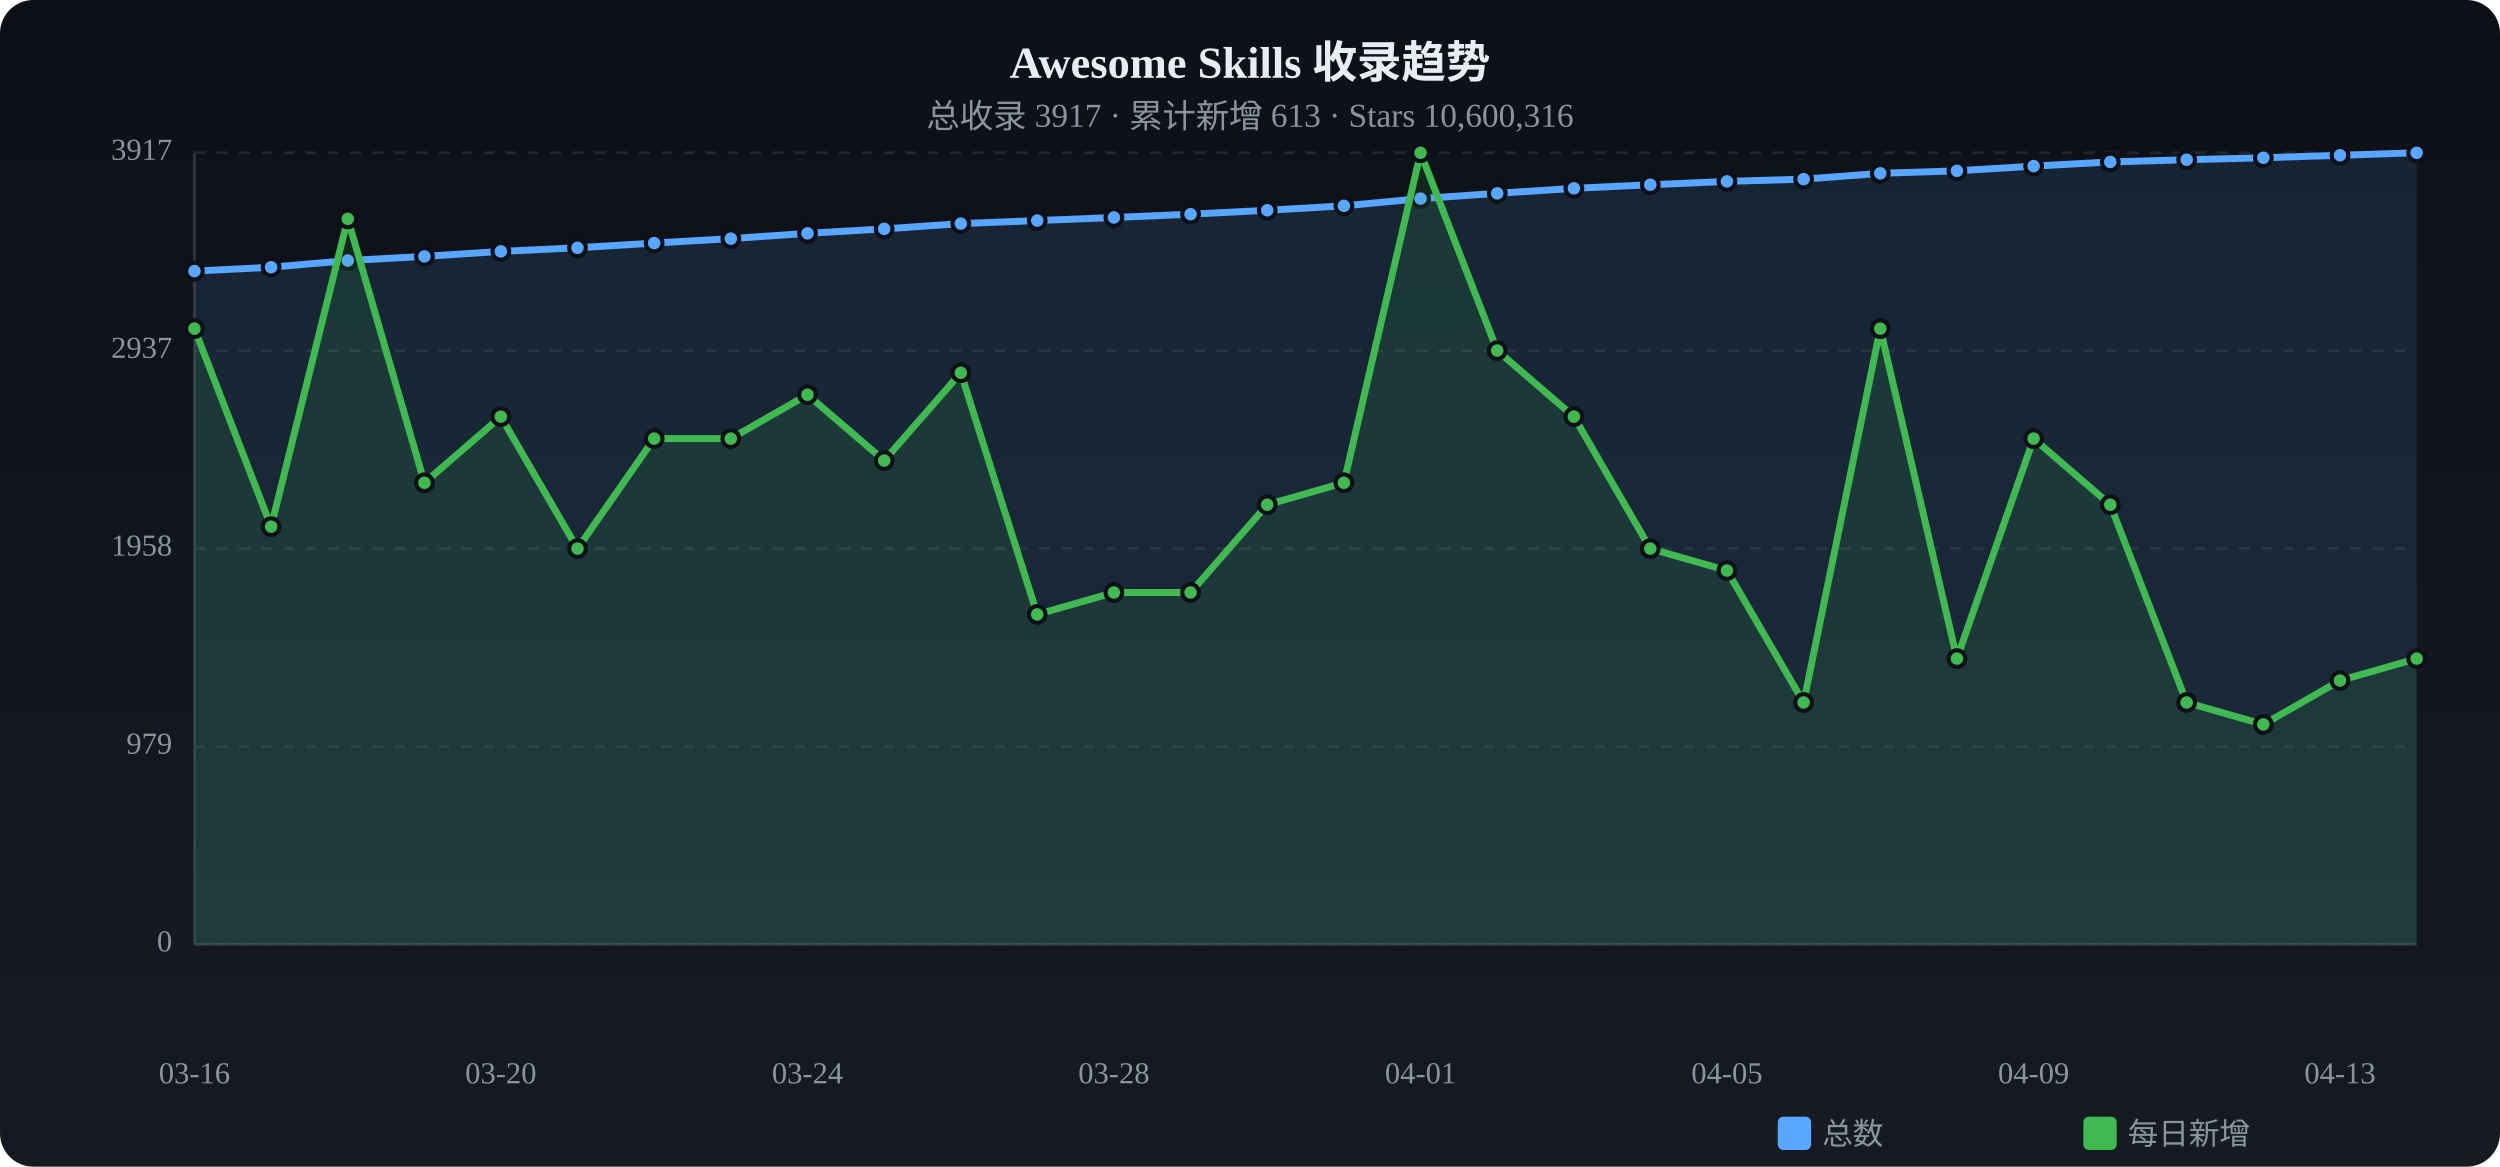
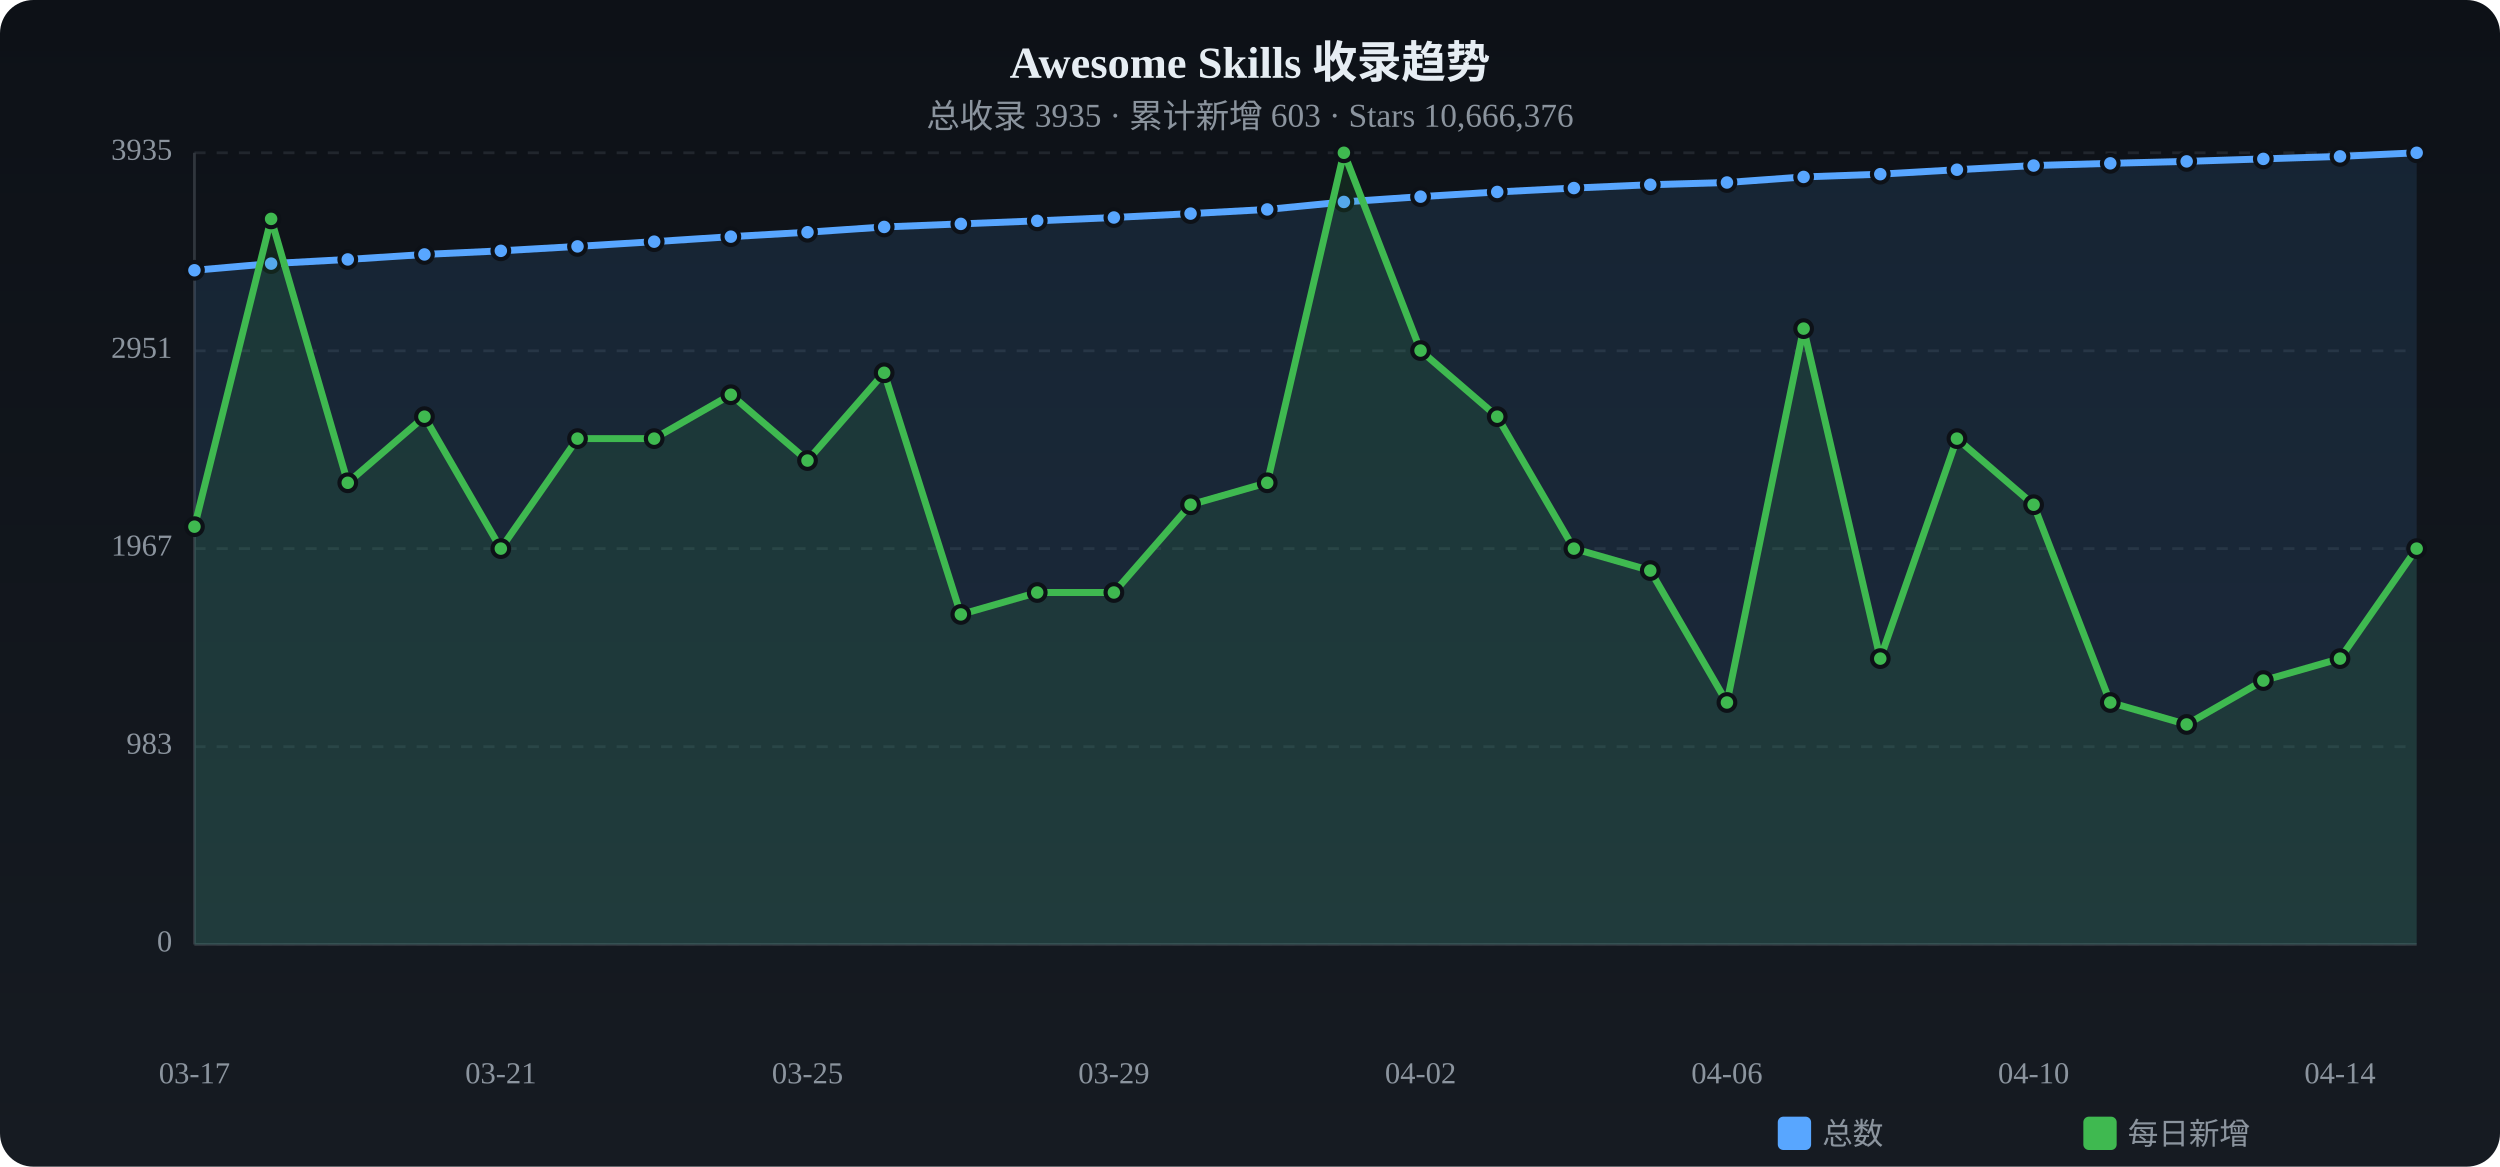
<svg xmlns="http://www.w3.org/2000/svg" viewBox="0 0 900 420" width="900" height="420">
  <defs>
    <linearGradient id="tbg" x1="0%" y1="0%" x2="0%" y2="100%">
      <stop offset="0%" stop-color="#0d1117" />
      <stop offset="100%" stop-color="#161b22" />
    </linearGradient>
  </defs>
  <rect width="900" height="420" rx="12" fill="url(#tbg)" />
  <text x="450.0" y="28" text-anchor="middle" fill="#e6edf3" font-size="16" font-weight="bold">Awesome Skills 收录趋势</text>
-   <text x="450.0" y="46" text-anchor="middle" fill="#8b949e" font-size="12">总收录 3917 · 累计新增 613 · Stars 10,600,316</text>
+   <text x="450.0" y="46" text-anchor="middle" fill="#8b949e" font-size="12">总收录 3935 · 累计新增 603 · Stars 10,666,376</text>
  <text x="62" y="340.0" text-anchor="end" fill="#8b949e" font-size="11" dominant-baseline="middle">0</text>
  <line x1="70" y1="340.0" x2="870" y2="340.0" stroke="#21262d" stroke-dasharray="4 4" />
-   <text x="62" y="268.8" text-anchor="end" fill="#8b949e" font-size="11" dominant-baseline="middle">979</text>
+   <text x="62" y="268.8" text-anchor="end" fill="#8b949e" font-size="11" dominant-baseline="middle">983</text>
  <line x1="70" y1="268.8" x2="870" y2="268.8" stroke="#21262d" stroke-dasharray="4 4" />
-   <text x="62" y="197.5" text-anchor="end" fill="#8b949e" font-size="11" dominant-baseline="middle">1958</text>
+   <text x="62" y="197.5" text-anchor="end" fill="#8b949e" font-size="11" dominant-baseline="middle">1967</text>
  <line x1="70" y1="197.5" x2="870" y2="197.5" stroke="#21262d" stroke-dasharray="4 4" />
-   <text x="62" y="126.3" text-anchor="end" fill="#8b949e" font-size="11" dominant-baseline="middle">2937</text>
+   <text x="62" y="126.3" text-anchor="end" fill="#8b949e" font-size="11" dominant-baseline="middle">2951</text>
  <line x1="70" y1="126.3" x2="870" y2="126.3" stroke="#21262d" stroke-dasharray="4 4" />
-   <text x="62" y="55.0" text-anchor="end" fill="#8b949e" font-size="11" dominant-baseline="middle">3917</text>
+   <text x="62" y="55.0" text-anchor="end" fill="#8b949e" font-size="11" dominant-baseline="middle">3935</text>
  <line x1="70" y1="55.0" x2="870" y2="55.0" stroke="#21262d" stroke-dasharray="4 4" />
  <line x1="70" y1="55" x2="70" y2="340" stroke="#30363d" />
  <line x1="70" y1="340" x2="870" y2="340" stroke="#30363d" />
-   <path d="M70.0,97.6 L97.6,96.2 L125.2,93.8 L152.8,92.3 L180.3,90.5 L207.9,89.2 L235.5,87.5 L263.1,85.9 L290.7,84.0 L318.3,82.4 L345.9,80.5 L373.4,79.4 L401.0,78.3 L428.6,77.1 L456.2,75.7 L483.8,74.1 L511.4,71.5 L539.0,69.6 L566.6,67.8 L594.1,66.5 L621.7,65.3 L649.3,64.5 L676.9,62.4 L704.5,61.5 L732.1,59.8 L759.7,58.3 L787.2,57.5 L814.8,56.8 L842.4,55.9 L870.0,55.0 L870.0,340 L70.0,340 Z" fill="#58a6ff" opacity="0.12" />
-   <polyline points="70.0,97.6 97.6,96.2 125.2,93.8 152.8,92.3 180.3,90.5 207.9,89.2 235.5,87.5 263.1,85.9 290.7,84.0 318.3,82.4 345.9,80.5 373.4,79.4 401.0,78.3 428.6,77.1 456.2,75.7 483.8,74.1 511.4,71.5 539.0,69.6 566.6,67.8 594.1,66.5 621.7,65.3 649.3,64.5 676.9,62.4 704.5,61.5 732.1,59.8 759.7,58.3 787.2,57.5 814.8,56.8 842.4,55.9 870.0,55.0" fill="none" stroke="#58a6ff" stroke-width="2.5" stroke-linecap="round" stroke-linejoin="round" />
-   <circle cx="70.0" cy="97.6" r="3" fill="#58a6ff" stroke="#0d1117" stroke-width="1.5" />
-   <circle cx="97.6" cy="96.2" r="3" fill="#58a6ff" stroke="#0d1117" stroke-width="1.5" />
-   <circle cx="125.2" cy="93.8" r="3" fill="#58a6ff" stroke="#0d1117" stroke-width="1.5" />
-   <circle cx="152.8" cy="92.3" r="3" fill="#58a6ff" stroke="#0d1117" stroke-width="1.5" />
-   <circle cx="180.3" cy="90.5" r="3" fill="#58a6ff" stroke="#0d1117" stroke-width="1.5" />
-   <circle cx="207.9" cy="89.2" r="3" fill="#58a6ff" stroke="#0d1117" stroke-width="1.5" />
-   <circle cx="235.5" cy="87.5" r="3" fill="#58a6ff" stroke="#0d1117" stroke-width="1.5" />
-   <circle cx="263.1" cy="85.9" r="3" fill="#58a6ff" stroke="#0d1117" stroke-width="1.5" />
-   <circle cx="290.7" cy="84.0" r="3" fill="#58a6ff" stroke="#0d1117" stroke-width="1.5" />
-   <circle cx="318.3" cy="82.4" r="3" fill="#58a6ff" stroke="#0d1117" stroke-width="1.5" />
-   <circle cx="345.9" cy="80.5" r="3" fill="#58a6ff" stroke="#0d1117" stroke-width="1.5" />
-   <circle cx="373.4" cy="79.4" r="3" fill="#58a6ff" stroke="#0d1117" stroke-width="1.5" />
+   <path d="M70.0,97.3 L97.6,94.9 L125.2,93.4 L152.8,91.6 L180.3,90.3 L207.9,88.7 L235.5,87.0 L263.1,85.2 L290.7,83.6 L318.3,81.7 L345.9,80.6 L373.4,79.5 L401.0,78.3 L428.6,76.9 L456.2,75.4 L483.8,72.7 L511.4,70.8 L539.0,69.1 L566.6,67.7 L594.1,66.5 L621.7,65.7 L649.3,63.7 L676.9,62.7 L704.5,61.1 L732.1,59.6 L759.7,58.8 L787.2,58.1 L814.8,57.2 L842.4,56.3 L870.0,55.0 L870.0,340 L70.0,340 Z" fill="#58a6ff" opacity="0.12" />
+   <polyline points="70.0,97.3 97.6,94.9 125.2,93.4 152.8,91.6 180.3,90.3 207.9,88.7 235.5,87.0 263.1,85.2 290.7,83.6 318.3,81.7 345.9,80.6 373.4,79.5 401.0,78.3 428.6,76.9 456.2,75.4 483.8,72.7 511.4,70.8 539.0,69.1 566.6,67.7 594.1,66.5 621.7,65.7 649.3,63.7 676.9,62.7 704.5,61.1 732.1,59.6 759.7,58.8 787.2,58.1 814.8,57.2 842.4,56.3 870.0,55.0" fill="none" stroke="#58a6ff" stroke-width="2.5" stroke-linecap="round" stroke-linejoin="round" />
+   <circle cx="70.0" cy="97.3" r="3" fill="#58a6ff" stroke="#0d1117" stroke-width="1.5" />
+   <circle cx="97.6" cy="94.9" r="3" fill="#58a6ff" stroke="#0d1117" stroke-width="1.5" />
+   <circle cx="125.2" cy="93.4" r="3" fill="#58a6ff" stroke="#0d1117" stroke-width="1.5" />
+   <circle cx="152.8" cy="91.6" r="3" fill="#58a6ff" stroke="#0d1117" stroke-width="1.5" />
+   <circle cx="180.3" cy="90.3" r="3" fill="#58a6ff" stroke="#0d1117" stroke-width="1.5" />
+   <circle cx="207.9" cy="88.7" r="3" fill="#58a6ff" stroke="#0d1117" stroke-width="1.5" />
+   <circle cx="235.5" cy="87.0" r="3" fill="#58a6ff" stroke="#0d1117" stroke-width="1.5" />
+   <circle cx="263.1" cy="85.2" r="3" fill="#58a6ff" stroke="#0d1117" stroke-width="1.5" />
+   <circle cx="290.7" cy="83.6" r="3" fill="#58a6ff" stroke="#0d1117" stroke-width="1.5" />
+   <circle cx="318.3" cy="81.7" r="3" fill="#58a6ff" stroke="#0d1117" stroke-width="1.5" />
+   <circle cx="345.9" cy="80.6" r="3" fill="#58a6ff" stroke="#0d1117" stroke-width="1.5" />
+   <circle cx="373.4" cy="79.5" r="3" fill="#58a6ff" stroke="#0d1117" stroke-width="1.5" />
  <circle cx="401.0" cy="78.3" r="3" fill="#58a6ff" stroke="#0d1117" stroke-width="1.5" />
-   <circle cx="428.6" cy="77.1" r="3" fill="#58a6ff" stroke="#0d1117" stroke-width="1.5" />
-   <circle cx="456.2" cy="75.7" r="3" fill="#58a6ff" stroke="#0d1117" stroke-width="1.5" />
-   <circle cx="483.8" cy="74.1" r="3" fill="#58a6ff" stroke="#0d1117" stroke-width="1.5" />
-   <circle cx="511.4" cy="71.5" r="3" fill="#58a6ff" stroke="#0d1117" stroke-width="1.5" />
-   <circle cx="539.0" cy="69.6" r="3" fill="#58a6ff" stroke="#0d1117" stroke-width="1.5" />
-   <circle cx="566.6" cy="67.8" r="3" fill="#58a6ff" stroke="#0d1117" stroke-width="1.5" />
+   <circle cx="428.6" cy="76.9" r="3" fill="#58a6ff" stroke="#0d1117" stroke-width="1.5" />
+   <circle cx="456.2" cy="75.4" r="3" fill="#58a6ff" stroke="#0d1117" stroke-width="1.5" />
+   <circle cx="483.8" cy="72.7" r="3" fill="#58a6ff" stroke="#0d1117" stroke-width="1.5" />
+   <circle cx="511.4" cy="70.8" r="3" fill="#58a6ff" stroke="#0d1117" stroke-width="1.5" />
+   <circle cx="539.0" cy="69.1" r="3" fill="#58a6ff" stroke="#0d1117" stroke-width="1.5" />
+   <circle cx="566.6" cy="67.7" r="3" fill="#58a6ff" stroke="#0d1117" stroke-width="1.5" />
  <circle cx="594.1" cy="66.5" r="3" fill="#58a6ff" stroke="#0d1117" stroke-width="1.5" />
-   <circle cx="621.7" cy="65.3" r="3" fill="#58a6ff" stroke="#0d1117" stroke-width="1.5" />
-   <circle cx="649.3" cy="64.5" r="3" fill="#58a6ff" stroke="#0d1117" stroke-width="1.5" />
-   <circle cx="676.9" cy="62.4" r="3" fill="#58a6ff" stroke="#0d1117" stroke-width="1.5" />
-   <circle cx="704.5" cy="61.5" r="3" fill="#58a6ff" stroke="#0d1117" stroke-width="1.5" />
-   <circle cx="732.1" cy="59.8" r="3" fill="#58a6ff" stroke="#0d1117" stroke-width="1.5" />
-   <circle cx="759.7" cy="58.3" r="3" fill="#58a6ff" stroke="#0d1117" stroke-width="1.5" />
-   <circle cx="787.2" cy="57.5" r="3" fill="#58a6ff" stroke="#0d1117" stroke-width="1.5" />
-   <circle cx="814.8" cy="56.8" r="3" fill="#58a6ff" stroke="#0d1117" stroke-width="1.5" />
-   <circle cx="842.4" cy="55.9" r="3" fill="#58a6ff" stroke="#0d1117" stroke-width="1.5" />
+   <circle cx="621.7" cy="65.7" r="3" fill="#58a6ff" stroke="#0d1117" stroke-width="1.5" />
+   <circle cx="649.3" cy="63.7" r="3" fill="#58a6ff" stroke="#0d1117" stroke-width="1.5" />
+   <circle cx="676.9" cy="62.7" r="3" fill="#58a6ff" stroke="#0d1117" stroke-width="1.5" />
+   <circle cx="704.5" cy="61.1" r="3" fill="#58a6ff" stroke="#0d1117" stroke-width="1.5" />
+   <circle cx="732.1" cy="59.6" r="3" fill="#58a6ff" stroke="#0d1117" stroke-width="1.5" />
+   <circle cx="759.7" cy="58.8" r="3" fill="#58a6ff" stroke="#0d1117" stroke-width="1.5" />
+   <circle cx="787.2" cy="58.1" r="3" fill="#58a6ff" stroke="#0d1117" stroke-width="1.5" />
+   <circle cx="814.8" cy="57.2" r="3" fill="#58a6ff" stroke="#0d1117" stroke-width="1.5" />
+   <circle cx="842.4" cy="56.3" r="3" fill="#58a6ff" stroke="#0d1117" stroke-width="1.5" />
  <circle cx="870.0" cy="55.0" r="3" fill="#58a6ff" stroke="#0d1117" stroke-width="1.5" />
-   <path d="M70.0,118.3 L97.6,189.6 L125.2,78.8 L152.8,173.8 L180.3,150.0 L207.9,197.5 L235.5,157.9 L263.1,157.9 L290.7,142.1 L318.3,165.8 L345.9,134.2 L373.4,221.2 L401.0,213.3 L428.6,213.3 L456.2,181.7 L483.8,173.8 L511.4,55.0 L539.0,126.2 L566.6,150.0 L594.1,197.5 L621.7,205.4 L649.3,252.9 L676.9,118.3 L704.5,237.1 L732.1,157.9 L759.7,181.7 L787.2,252.9 L814.8,260.8 L842.4,245.0 L870.0,237.1 L870.0,340 L70.0,340 Z" fill="#3fb950" opacity="0.12" />
-   <polyline points="70.0,118.3 97.6,189.6 125.2,78.8 152.8,173.8 180.3,150.0 207.9,197.5 235.5,157.9 263.1,157.9 290.7,142.1 318.3,165.8 345.9,134.2 373.4,221.2 401.0,213.3 428.6,213.3 456.2,181.7 483.8,173.8 511.4,55.0 539.0,126.2 566.6,150.0 594.1,197.5 621.7,205.4 649.3,252.9 676.9,118.3 704.5,237.1 732.1,157.9 759.7,181.7 787.2,252.9 814.8,260.8 842.4,245.0 870.0,237.1" fill="none" stroke="#3fb950" stroke-width="2.5" stroke-linecap="round" stroke-linejoin="round" />
-   <circle cx="70.0" cy="118.3" r="3" fill="#3fb950" stroke="#0d1117" stroke-width="1.5" />
-   <circle cx="97.6" cy="189.6" r="3" fill="#3fb950" stroke="#0d1117" stroke-width="1.5" />
-   <circle cx="125.2" cy="78.8" r="3" fill="#3fb950" stroke="#0d1117" stroke-width="1.5" />
-   <circle cx="152.8" cy="173.8" r="3" fill="#3fb950" stroke="#0d1117" stroke-width="1.5" />
-   <circle cx="180.3" cy="150.0" r="3" fill="#3fb950" stroke="#0d1117" stroke-width="1.5" />
-   <circle cx="207.9" cy="197.5" r="3" fill="#3fb950" stroke="#0d1117" stroke-width="1.5" />
+   <path d="M70.0,189.6 L97.6,78.8 L125.2,173.8 L152.8,150.0 L180.3,197.5 L207.9,157.9 L235.5,157.9 L263.1,142.1 L290.7,165.8 L318.3,134.2 L345.9,221.2 L373.4,213.3 L401.0,213.3 L428.6,181.7 L456.2,173.8 L483.8,55.0 L511.4,126.2 L539.0,150.0 L566.6,197.5 L594.1,205.4 L621.7,252.9 L649.3,118.3 L676.9,237.1 L704.5,157.9 L732.1,181.7 L759.7,252.9 L787.2,260.8 L814.8,245.0 L842.4,237.1 L870.0,197.5 L870.0,340 L70.0,340 Z" fill="#3fb950" opacity="0.12" />
+   <polyline points="70.0,189.6 97.6,78.8 125.2,173.8 152.8,150.0 180.3,197.5 207.9,157.9 235.5,157.9 263.1,142.1 290.7,165.8 318.3,134.2 345.9,221.2 373.4,213.3 401.0,213.3 428.6,181.7 456.2,173.8 483.8,55.0 511.4,126.2 539.0,150.0 566.6,197.5 594.1,205.4 621.7,252.9 649.3,118.3 676.9,237.1 704.5,157.9 732.1,181.7 759.7,252.9 787.2,260.8 814.8,245.0 842.4,237.1 870.0,197.5" fill="none" stroke="#3fb950" stroke-width="2.5" stroke-linecap="round" stroke-linejoin="round" />
+   <circle cx="70.0" cy="189.6" r="3" fill="#3fb950" stroke="#0d1117" stroke-width="1.5" />
+   <circle cx="97.6" cy="78.8" r="3" fill="#3fb950" stroke="#0d1117" stroke-width="1.5" />
+   <circle cx="125.2" cy="173.8" r="3" fill="#3fb950" stroke="#0d1117" stroke-width="1.5" />
+   <circle cx="152.8" cy="150.0" r="3" fill="#3fb950" stroke="#0d1117" stroke-width="1.5" />
+   <circle cx="180.3" cy="197.5" r="3" fill="#3fb950" stroke="#0d1117" stroke-width="1.5" />
+   <circle cx="207.9" cy="157.9" r="3" fill="#3fb950" stroke="#0d1117" stroke-width="1.5" />
  <circle cx="235.5" cy="157.9" r="3" fill="#3fb950" stroke="#0d1117" stroke-width="1.5" />
-   <circle cx="263.1" cy="157.9" r="3" fill="#3fb950" stroke="#0d1117" stroke-width="1.5" />
-   <circle cx="290.7" cy="142.1" r="3" fill="#3fb950" stroke="#0d1117" stroke-width="1.5" />
-   <circle cx="318.3" cy="165.8" r="3" fill="#3fb950" stroke="#0d1117" stroke-width="1.5" />
-   <circle cx="345.9" cy="134.2" r="3" fill="#3fb950" stroke="#0d1117" stroke-width="1.5" />
-   <circle cx="373.4" cy="221.2" r="3" fill="#3fb950" stroke="#0d1117" stroke-width="1.5" />
+   <circle cx="263.1" cy="142.1" r="3" fill="#3fb950" stroke="#0d1117" stroke-width="1.5" />
+   <circle cx="290.7" cy="165.8" r="3" fill="#3fb950" stroke="#0d1117" stroke-width="1.5" />
+   <circle cx="318.3" cy="134.2" r="3" fill="#3fb950" stroke="#0d1117" stroke-width="1.5" />
+   <circle cx="345.9" cy="221.2" r="3" fill="#3fb950" stroke="#0d1117" stroke-width="1.5" />
+   <circle cx="373.4" cy="213.3" r="3" fill="#3fb950" stroke="#0d1117" stroke-width="1.5" />
  <circle cx="401.0" cy="213.3" r="3" fill="#3fb950" stroke="#0d1117" stroke-width="1.5" />
-   <circle cx="428.6" cy="213.3" r="3" fill="#3fb950" stroke="#0d1117" stroke-width="1.5" />
-   <circle cx="456.2" cy="181.7" r="3" fill="#3fb950" stroke="#0d1117" stroke-width="1.5" />
-   <circle cx="483.8" cy="173.8" r="3" fill="#3fb950" stroke="#0d1117" stroke-width="1.5" />
-   <circle cx="511.4" cy="55.0" r="3" fill="#3fb950" stroke="#0d1117" stroke-width="1.5" />
-   <circle cx="539.0" cy="126.2" r="3" fill="#3fb950" stroke="#0d1117" stroke-width="1.5" />
-   <circle cx="566.6" cy="150.0" r="3" fill="#3fb950" stroke="#0d1117" stroke-width="1.5" />
-   <circle cx="594.1" cy="197.5" r="3" fill="#3fb950" stroke="#0d1117" stroke-width="1.5" />
-   <circle cx="621.7" cy="205.4" r="3" fill="#3fb950" stroke="#0d1117" stroke-width="1.5" />
-   <circle cx="649.3" cy="252.9" r="3" fill="#3fb950" stroke="#0d1117" stroke-width="1.5" />
-   <circle cx="676.9" cy="118.3" r="3" fill="#3fb950" stroke="#0d1117" stroke-width="1.5" />
-   <circle cx="704.5" cy="237.1" r="3" fill="#3fb950" stroke="#0d1117" stroke-width="1.5" />
-   <circle cx="732.1" cy="157.9" r="3" fill="#3fb950" stroke="#0d1117" stroke-width="1.5" />
-   <circle cx="759.7" cy="181.7" r="3" fill="#3fb950" stroke="#0d1117" stroke-width="1.5" />
-   <circle cx="787.2" cy="252.9" r="3" fill="#3fb950" stroke="#0d1117" stroke-width="1.5" />
-   <circle cx="814.8" cy="260.8" r="3" fill="#3fb950" stroke="#0d1117" stroke-width="1.5" />
-   <circle cx="842.4" cy="245.0" r="3" fill="#3fb950" stroke="#0d1117" stroke-width="1.5" />
-   <circle cx="870.0" cy="237.1" r="3" fill="#3fb950" stroke="#0d1117" stroke-width="1.5" />
-   <text x="70.0" y="390" text-anchor="middle" fill="#8b949e" font-size="11">03-16</text>
-   <text x="180.3" y="390" text-anchor="middle" fill="#8b949e" font-size="11">03-20</text>
-   <text x="290.7" y="390" text-anchor="middle" fill="#8b949e" font-size="11">03-24</text>
-   <text x="401.0" y="390" text-anchor="middle" fill="#8b949e" font-size="11">03-28</text>
-   <text x="511.4" y="390" text-anchor="middle" fill="#8b949e" font-size="11">04-01</text>
-   <text x="621.7" y="390" text-anchor="middle" fill="#8b949e" font-size="11">04-05</text>
-   <text x="732.1" y="390" text-anchor="middle" fill="#8b949e" font-size="11">04-09</text>
-   <text x="842.4" y="390" text-anchor="middle" fill="#8b949e" font-size="11">04-13</text>
+   <circle cx="428.6" cy="181.7" r="3" fill="#3fb950" stroke="#0d1117" stroke-width="1.5" />
+   <circle cx="456.2" cy="173.8" r="3" fill="#3fb950" stroke="#0d1117" stroke-width="1.5" />
+   <circle cx="483.8" cy="55.0" r="3" fill="#3fb950" stroke="#0d1117" stroke-width="1.5" />
+   <circle cx="511.4" cy="126.2" r="3" fill="#3fb950" stroke="#0d1117" stroke-width="1.5" />
+   <circle cx="539.0" cy="150.0" r="3" fill="#3fb950" stroke="#0d1117" stroke-width="1.5" />
+   <circle cx="566.6" cy="197.5" r="3" fill="#3fb950" stroke="#0d1117" stroke-width="1.5" />
+   <circle cx="594.1" cy="205.4" r="3" fill="#3fb950" stroke="#0d1117" stroke-width="1.5" />
+   <circle cx="621.7" cy="252.9" r="3" fill="#3fb950" stroke="#0d1117" stroke-width="1.5" />
+   <circle cx="649.3" cy="118.3" r="3" fill="#3fb950" stroke="#0d1117" stroke-width="1.5" />
+   <circle cx="676.9" cy="237.1" r="3" fill="#3fb950" stroke="#0d1117" stroke-width="1.5" />
+   <circle cx="704.5" cy="157.9" r="3" fill="#3fb950" stroke="#0d1117" stroke-width="1.5" />
+   <circle cx="732.1" cy="181.7" r="3" fill="#3fb950" stroke="#0d1117" stroke-width="1.5" />
+   <circle cx="759.7" cy="252.9" r="3" fill="#3fb950" stroke="#0d1117" stroke-width="1.5" />
+   <circle cx="787.2" cy="260.8" r="3" fill="#3fb950" stroke="#0d1117" stroke-width="1.5" />
+   <circle cx="814.8" cy="245.0" r="3" fill="#3fb950" stroke="#0d1117" stroke-width="1.5" />
+   <circle cx="842.4" cy="237.1" r="3" fill="#3fb950" stroke="#0d1117" stroke-width="1.5" />
+   <circle cx="870.0" cy="197.5" r="3" fill="#3fb950" stroke="#0d1117" stroke-width="1.5" />
+   <text x="70.0" y="390" text-anchor="middle" fill="#8b949e" font-size="11">03-17</text>
+   <text x="180.3" y="390" text-anchor="middle" fill="#8b949e" font-size="11">03-21</text>
+   <text x="290.7" y="390" text-anchor="middle" fill="#8b949e" font-size="11">03-25</text>
+   <text x="401.0" y="390" text-anchor="middle" fill="#8b949e" font-size="11">03-29</text>
+   <text x="511.4" y="390" text-anchor="middle" fill="#8b949e" font-size="11">04-02</text>
+   <text x="621.7" y="390" text-anchor="middle" fill="#8b949e" font-size="11">04-06</text>
+   <text x="732.1" y="390" text-anchor="middle" fill="#8b949e" font-size="11">04-10</text>
+   <text x="842.4" y="390" text-anchor="middle" fill="#8b949e" font-size="11">04-14</text>
  <rect x="640" y="402" width="12" height="12" rx="2" fill="#58a6ff" />
  <text x="656" y="412" fill="#8b949e" font-size="11">总数</text>
  <rect x="750" y="402" width="12" height="12" rx="2" fill="#3fb950" />
  <text x="766" y="412" fill="#8b949e" font-size="11">每日新增</text>
</svg>
